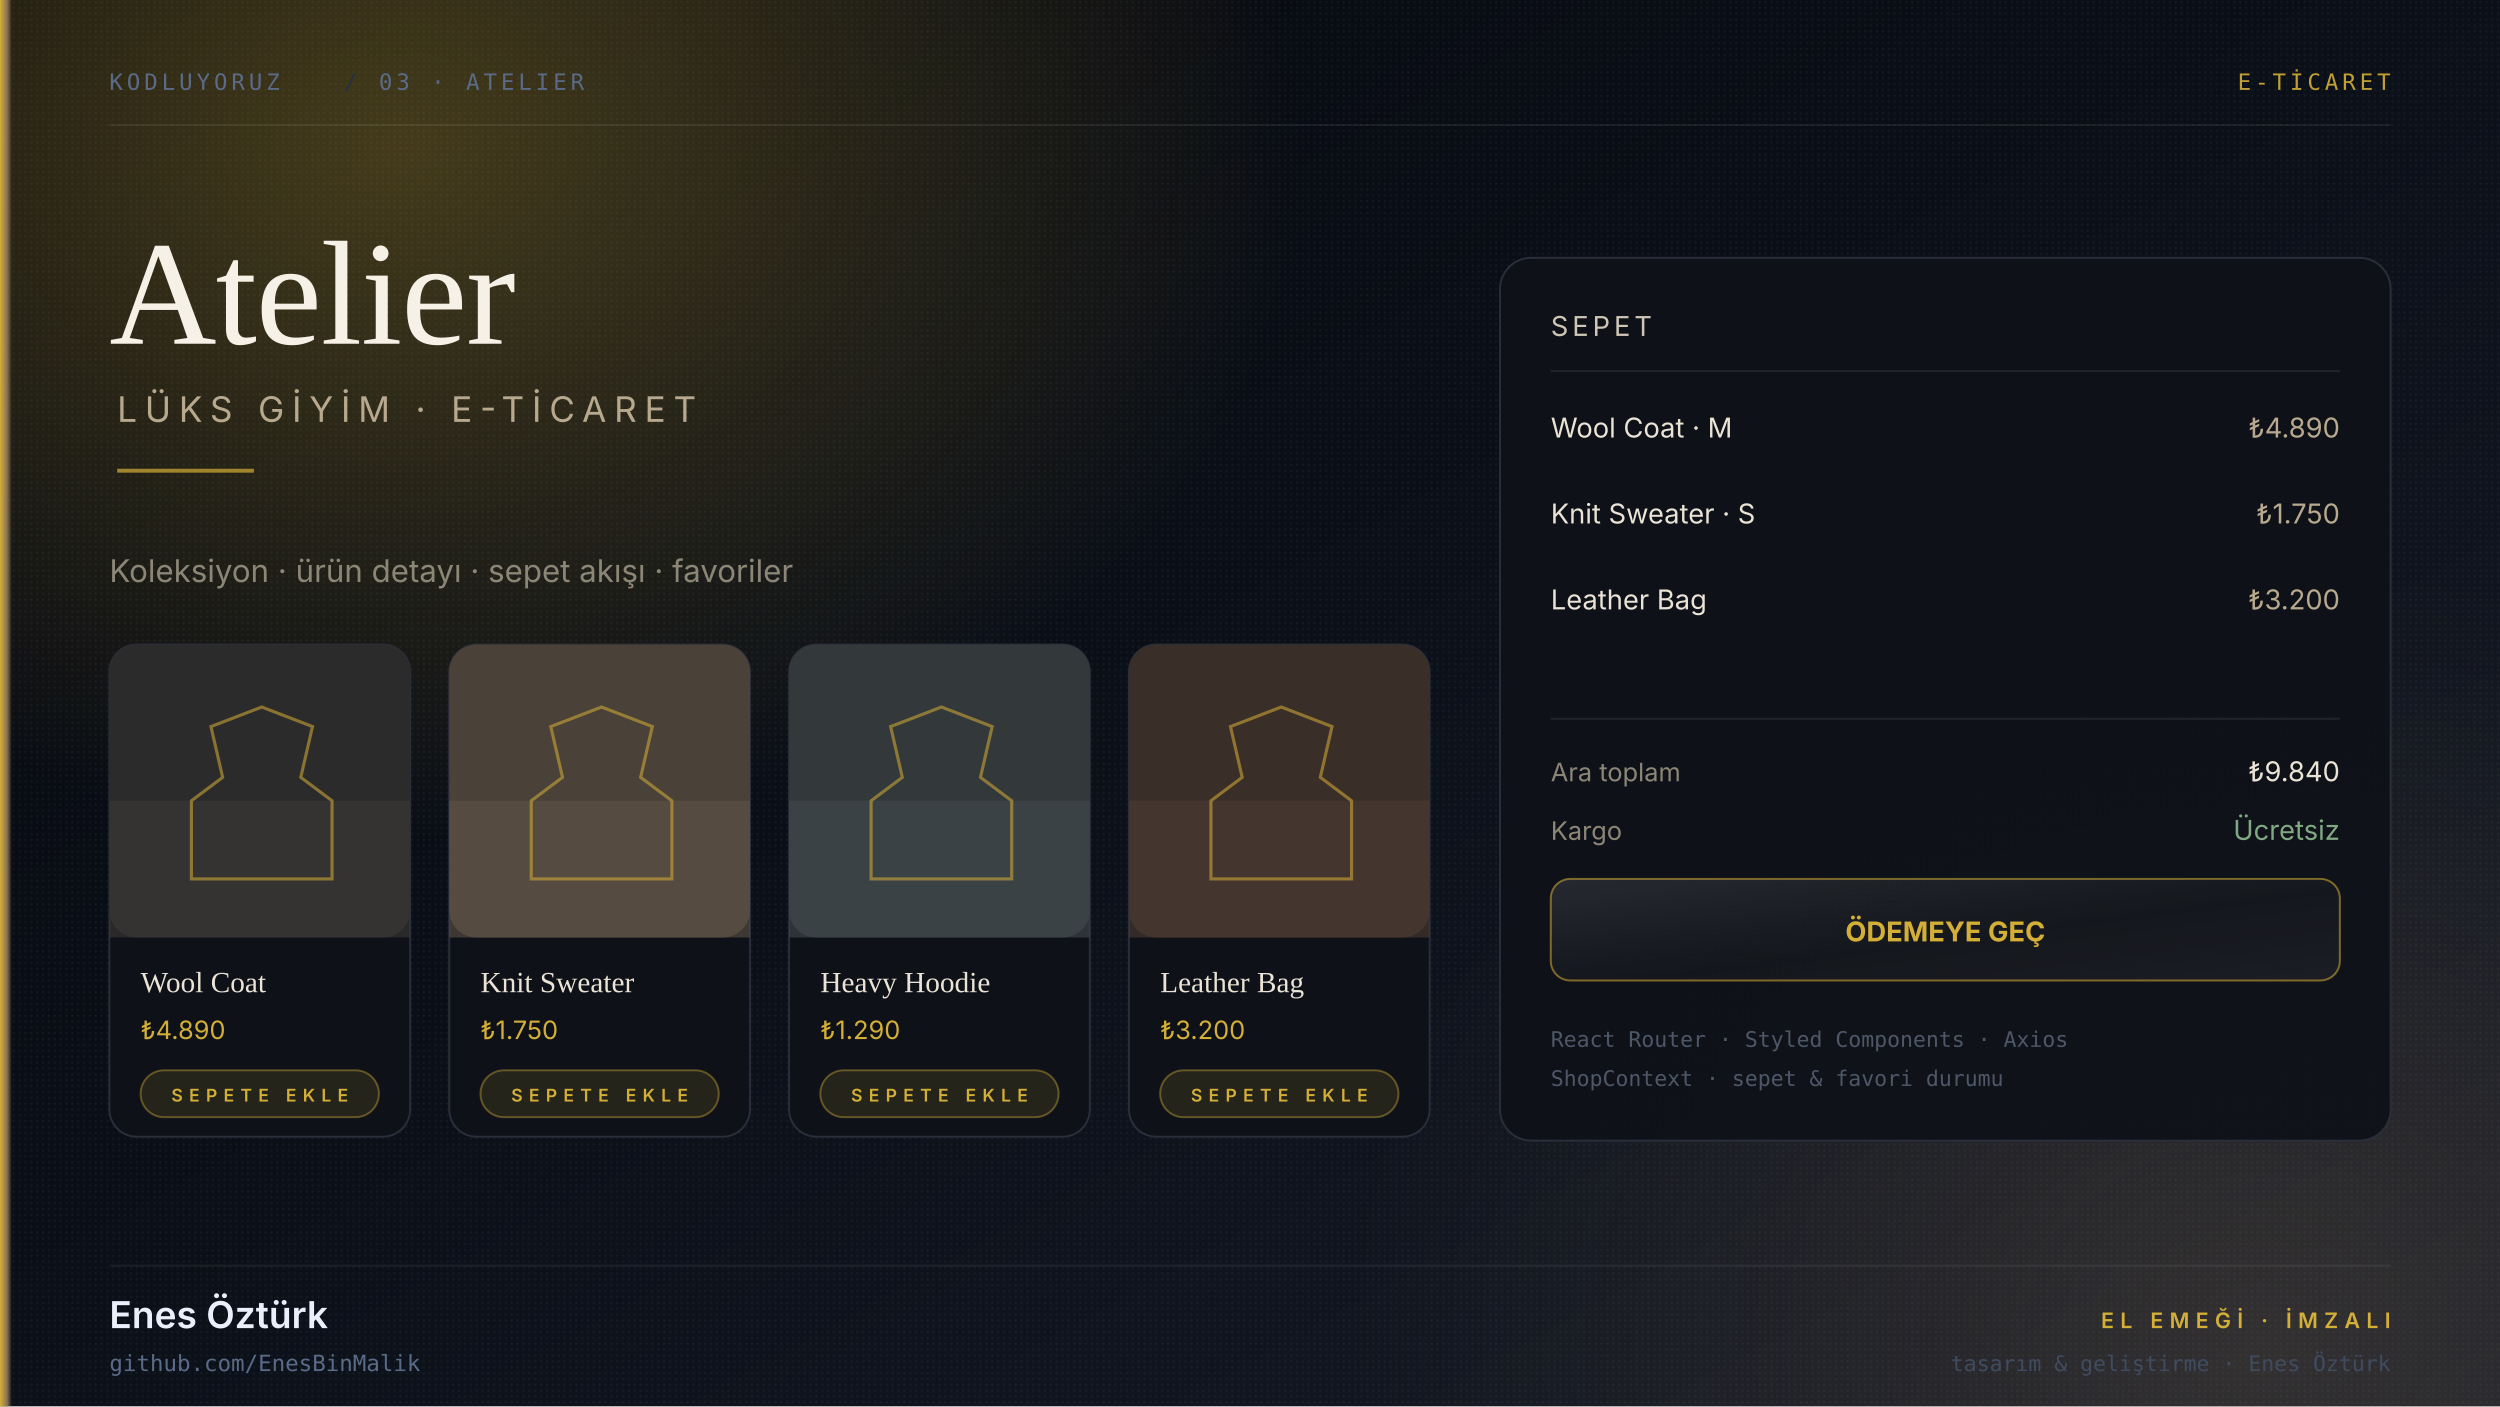
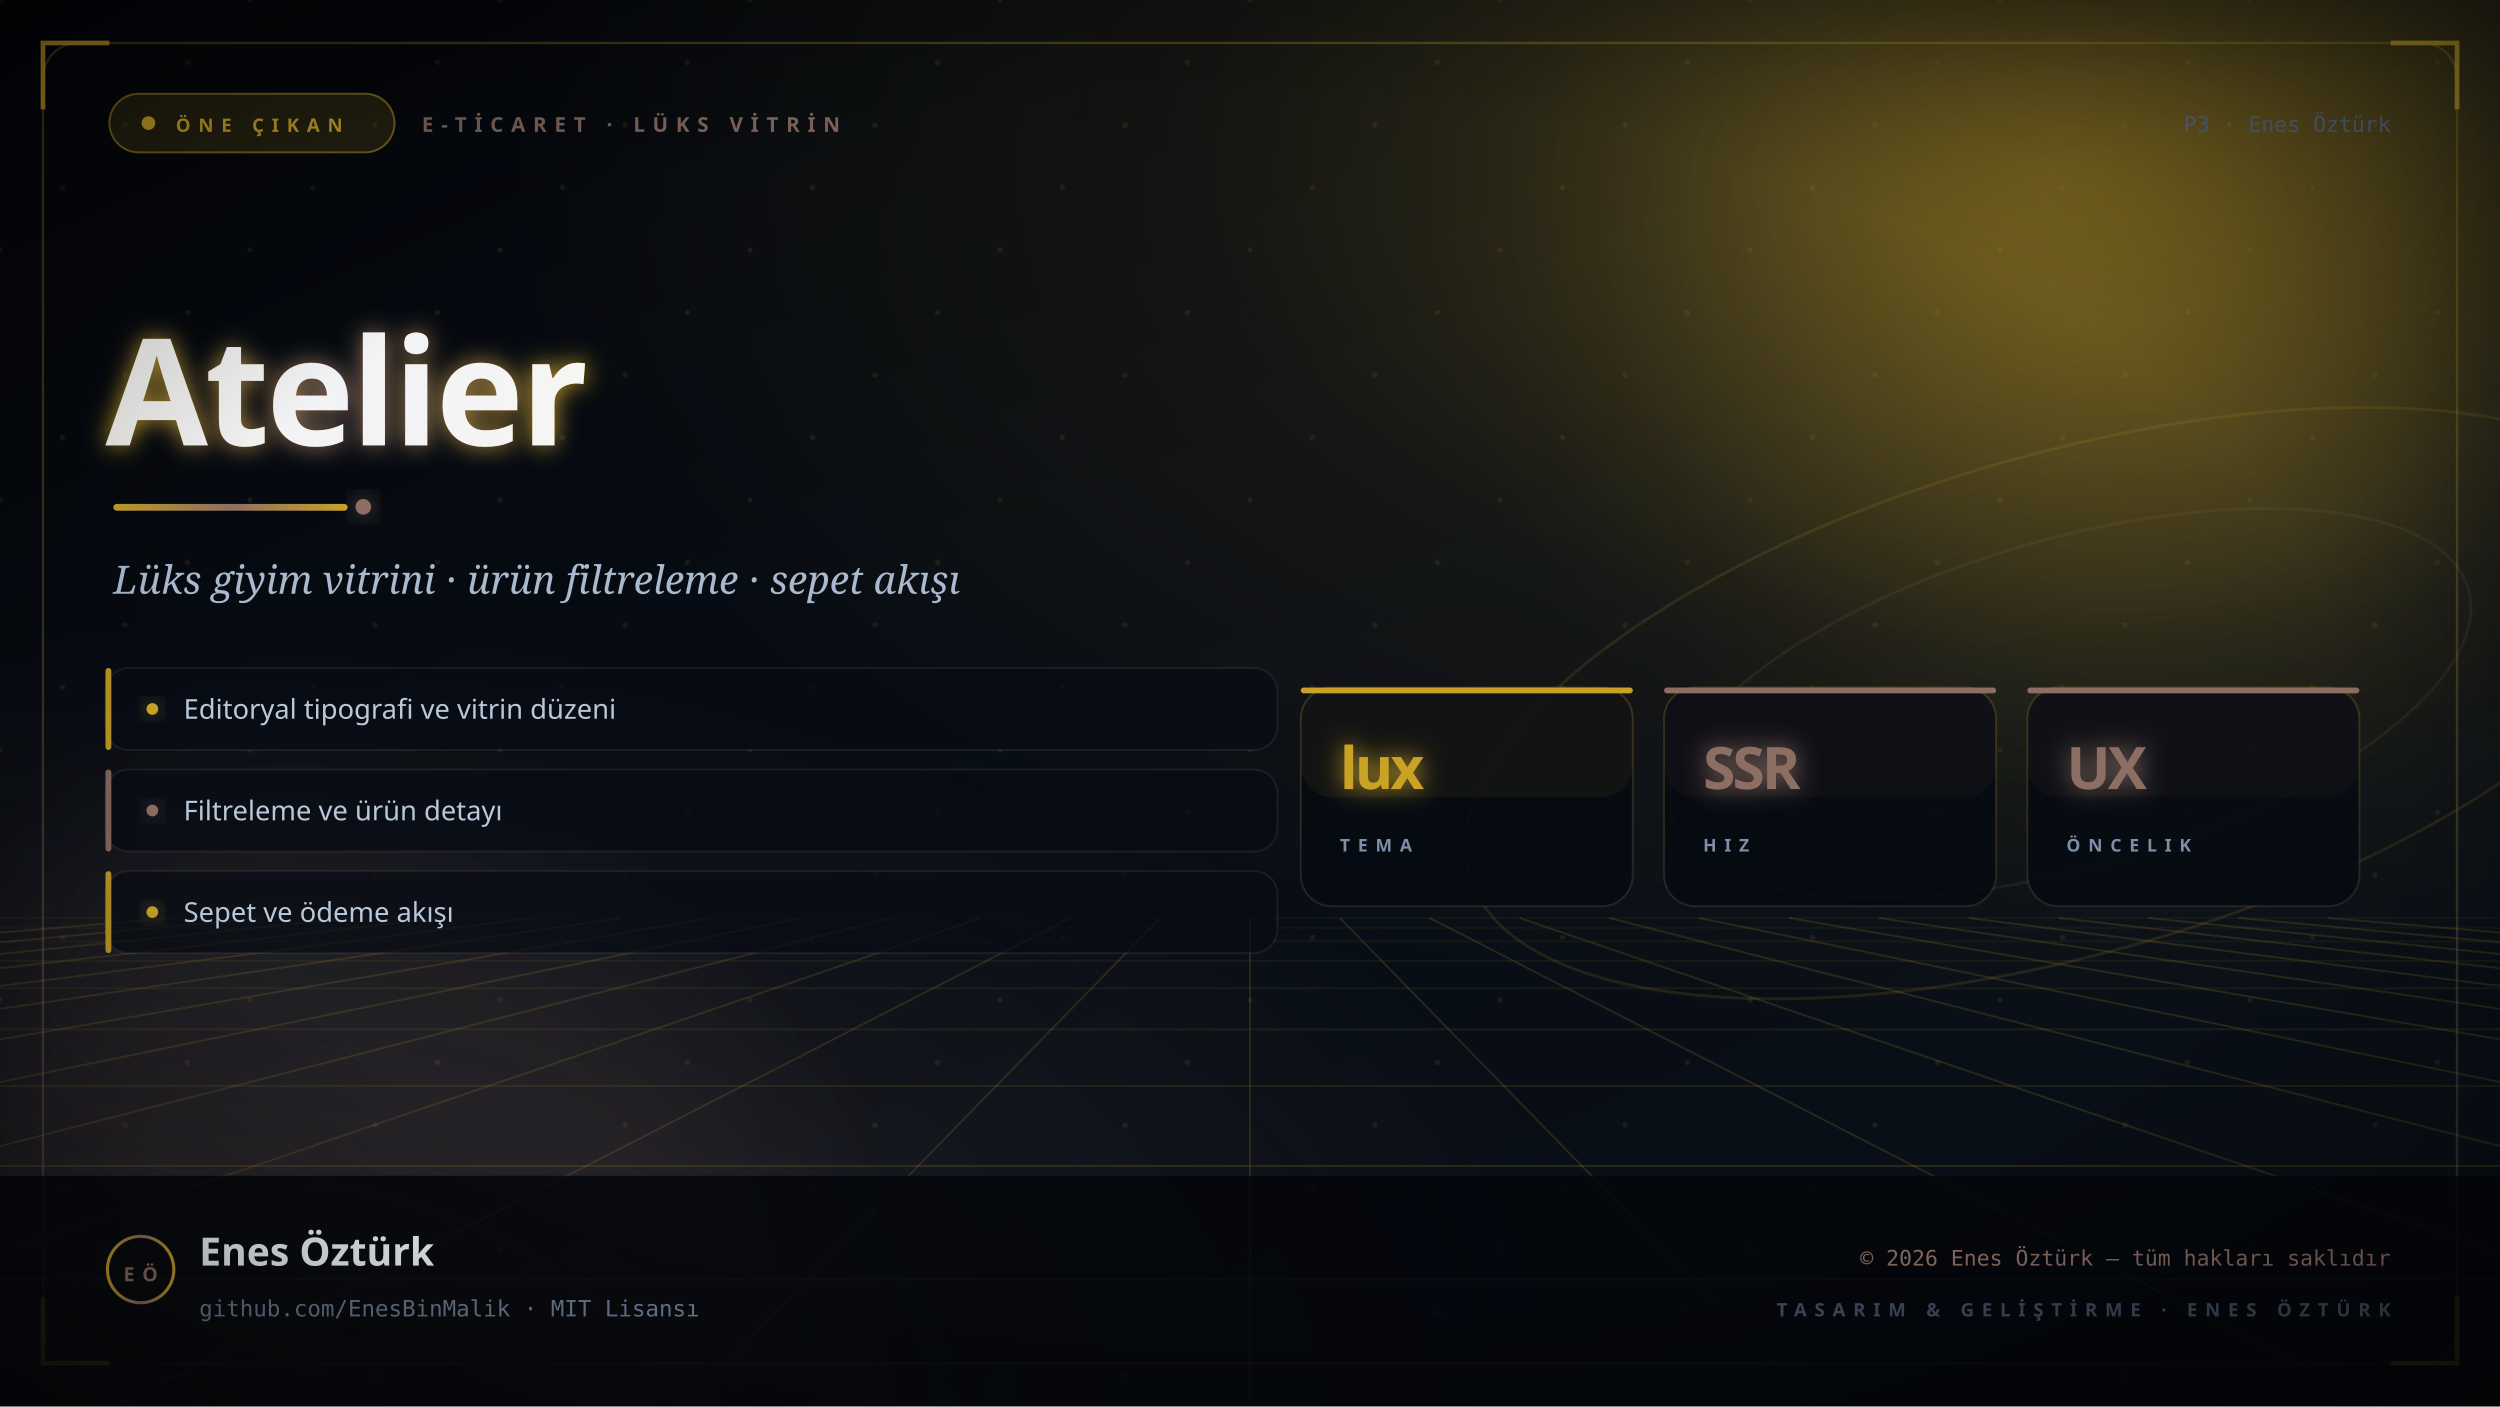
- <svg xmlns="http://www.w3.org/2000/svg" viewBox="0 0 1280 720" width="1280" height="720" role="img" aria-label="Atelier — Lüks Giyim &amp; E-Ticaret — Enes Öztürk">
+ <svg xmlns="http://www.w3.org/2000/svg" width="1280" height="720" viewBox="0 0 1280 720" role="img" aria-label="Atelier">
+   <style>.t{font-family:'Segoe UI',system-ui,sans-serif}.ttl{font-family:'Segoe UI',system-ui,sans-serif;font-weight:700;letter-spacing:-1.5px}.m{font-family:'Consolas',monospace}.cap{font-family:'Segoe UI',sans-serif;font-weight:700;letter-spacing:4px}.ser{font-family:Georgia,serif;font-style:italic}</style>
  <defs>
-     <linearGradient id="bg" x1="0" y1="0" x2="1" y2="1">
-       <stop offset="0" stop-color="#05070C" />
-       <stop offset="52%" stop-color="#0B1019" />
-       <stop offset="100%" stop-color="#151A26" />
+     <linearGradient id="bg" x1="0" y1="0" x2="0.8" y2="1">
+       <stop offset="0" stop-color="#04060A" />
+       <stop offset="0.45" stop-color="#070C14" />
+       <stop offset="1" stop-color="#0A1018" />
    </linearGradient>
-     <linearGradient id="accent" x1="0" y1="0" x2="1" y2="0">
-       <stop offset="0" stop-color="#D4AF37" />
-       <stop offset="60%" stop-color="#8B7355" />
-       <stop offset="100%" stop-color="#8B7355" stop-opacity="0.05" />
+     <linearGradient id="ac" x1="0" y1="0" x2="1" y2="0">
+       <stop offset="0" stop-color="#C9A227" />
+       <stop offset="0.5" stop-color="#8D6E63" />
+       <stop offset="1" stop-color="#C9A227" />
    </linearGradient>
-     <radialGradient id="glow1" cx="50%" cy="50%" r="50%">
-       <stop offset="0" stop-color="#D4AF37" stop-opacity="0.30" />
-       <stop offset="100%" stop-color="#D4AF37" stop-opacity="0" />
+     <linearGradient id="acv" x1="0" y1="0" x2="0" y2="1">
+       <stop offset="0" stop-color="#C9A227" />
+       <stop offset="1" stop-color="#8D6E63" />
+     </linearGradient>
+     <radialGradient id="g1" cx="0.82" cy="0.12" r="0.62">
+       <stop offset="0" stop-color="#C9A227" stop-opacity="0.34" />
+       <stop offset="0.55" stop-color="#C9A227" stop-opacity="0.07" />
+       <stop offset="1" stop-color="#C9A227" stop-opacity="0" />
    </radialGradient>
-     <radialGradient id="glow2" cx="50%" cy="50%" r="50%">
-       <stop offset="0" stop-color="#8B7355" stop-opacity="0.26" />
-       <stop offset="100%" stop-color="#8B7355" stop-opacity="0" />
+     <radialGradient id="g2" cx="0.08" cy="1.02" r="0.58">
+       <stop offset="0" stop-color="#8D6E63" stop-opacity="0.22" />
+       <stop offset="1" stop-color="#8D6E63" stop-opacity="0" />
    </radialGradient>
-     <pattern id="noise" width="3" height="3" patternUnits="userSpaceOnUse">
-       <circle cx="1" cy="1" r="0.6" fill="#FFFFFF" fill-opacity="0.05" />
-     </pattern>
-     <linearGradient id="metal" x1="0" y1="0" x2="1" y2="1">
-       <stop offset="0" stop-color="#FFFFFF" stop-opacity="0.20" />
-       <stop offset="55%" stop-color="#FFFFFF" stop-opacity="0.04" />
-       <stop offset="100%" stop-color="#FFFFFF" stop-opacity="0.10" />
-     </linearGradient>
-     <linearGradient id="sheen" x1="0" y1="0" x2="1" y2="1">
-       <stop offset="0" stop-color="#FFFFFF" stop-opacity="0.14" />
-       <stop offset="55%" stop-color="#FFFFFF" stop-opacity="0" />
-     </linearGradient>
-     <style>.t{font-family:'Segoe UI',Inter,system-ui,-apple-system,Arial,sans-serif}.s{font-family:Georgia,'Times New Roman',serif}.m{font-family:'JetBrains Mono','Cascadia Code',Consolas,monospace}.ttl{font-family:Georgia,'Times New Roman',serif;letter-spacing:-0.5px}.cap{font-family:'Segoe UI',Inter,system-ui,-apple-system,Arial,sans-serif;font-weight:600;letter-spacing:3.2px}</style>
+     <radialGradient id="g3" cx="0.5" cy="0.5" r="0.5">
+       <stop offset="0" stop-color="#C9A227" stop-opacity="0.9" />
+       <stop offset="1" stop-color="#C9A227" stop-opacity="0" />
+     </radialGradient>
+     <radialGradient id="vig" cx="0.5" cy="0.5" r="0.78">
+       <stop offset="0.55" stop-color="#000000" stop-opacity="0" />
+       <stop offset="1" stop-color="#000000" stop-opacity="0.62" />
+     </radialGradient>
+     <filter id="blur40" x="-50%" y="-50%" width="200%" height="200%">
+       <feGaussianBlur stdDeviation="42" />
+     </filter>
+     <filter id="glow" x="-60%" y="-60%" width="220%" height="220%">
+       <feGaussianBlur stdDeviation="6" result="b" />
+       <feMerge>
+         <feMergeNode in="b" />
+         <feMergeNode in="SourceGraphic" />
+       </feMerge>
+     </filter>
+     <filter id="soft" x="-40%" y="-40%" width="180%" height="180%">
+       <feGaussianBlur stdDeviation="1.4" />
+     </filter>
  </defs>
  <rect width="1280" height="720" fill="url(#bg)" />
-   <rect width="1280" height="720" fill="url(#noise)" />
-   <ellipse cx="204" cy="72" rx="460" ry="360" fill="url(#glow1)" />
-   <ellipse cx="1152" cy="684" rx="460" ry="396" fill="url(#glow2)" />
-   <rect x="0" y="0" width="6" height="720" fill="url(#accent)" />
-   <g class="m" font-size="11.5" fill="#5A6B88" letter-spacing="2">
-     <text x="56" y="46">KODLUYORUZ</text>
-     <text x="176" y="46" fill="#243044">/</text>
-     <text x="194" y="46">03 · ATELIER</text>
-     <text x="1224" y="46" text-anchor="end" fill="#D4AF37" fill-opacity="0.9">E-TİCARET</text>
+   <g stroke="#C9A227" stroke-opacity="0.16" stroke-width="1">
+     <line x1="88" y1="470" x2="-2840" y2="720" />
+     <line x1="134" y1="470" x2="-2550" y2="720" />
+     <line x1="180" y1="470" x2="-2260" y2="720" />
+     <line x1="226" y1="470" x2="-1970" y2="720" />
+     <line x1="272" y1="470" x2="-1680" y2="720" />
+     <line x1="318" y1="470" x2="-1390" y2="720" />
+     <line x1="364" y1="470" x2="-1100" y2="720" />
+     <line x1="410" y1="470" x2="-810" y2="720" />
+     <line x1="456" y1="470" x2="-520" y2="720" />
+     <line x1="502" y1="470" x2="-230" y2="720" />
+     <line x1="548" y1="470" x2="60" y2="720" />
+     <line x1="594" y1="470" x2="350" y2="720" />
+     <line x1="640" y1="470" x2="640" y2="720" />
+     <line x1="686" y1="470" x2="930" y2="720" />
+     <line x1="732" y1="470" x2="1220" y2="720" />
+     <line x1="778" y1="470" x2="1510" y2="720" />
+     <line x1="824" y1="470" x2="1800" y2="720" />
+     <line x1="870" y1="470" x2="2090" y2="720" />
+     <line x1="916" y1="470" x2="2380" y2="720" />
+     <line x1="962" y1="470" x2="2670" y2="720" />
+     <line x1="1008" y1="470" x2="2960" y2="720" />
+     <line x1="1054" y1="470" x2="3250" y2="720" />
+     <line x1="1100" y1="470" x2="3540" y2="720" />
+     <line x1="1146" y1="470" x2="3830" y2="720" />
+     <line x1="1192" y1="470" x2="4120" y2="720" />
+     <line x1="0" y1="470" x2="1280" y2="470" stroke-opacity="0.05" />
+     <line x1="0" y1="475" x2="1280" y2="475" stroke-opacity="0.05" />
+     <line x1="0" y1="482" x2="1280" y2="482" stroke-opacity="0.06" />
+     <line x1="0" y1="492" x2="1280" y2="492" stroke-opacity="0.07" />
+     <line x1="0" y1="506" x2="1280" y2="506" stroke-opacity="0.08" />
+     <line x1="0" y1="527" x2="1280" y2="527" stroke-opacity="0.10" />
+     <line x1="0" y1="556" x2="1280" y2="556" stroke-opacity="0.12" />
+     <line x1="0" y1="597" x2="1280" y2="597" stroke-opacity="0.16" />
+     <line x1="0" y1="655" x2="1280" y2="655" stroke-opacity="0.20" />
  </g>
-   <line x1="56" y1="64" x2="1224" y2="64" stroke="#FFFFFF" stroke-opacity="0.07" />
-   <text x="56" y="176" class="ttl" font-size="76" fill="#F6F1E7">Atelier</text>
-   <text x="60" y="216" class="t" font-size="18" fill="#B8A98E" letter-spacing="4">LÜKS GİYİM · E-TİCARET</text>
-   <rect x="60" y="240" width="70" height="2" fill="#D4AF37" fill-opacity="0.7" />
-   <text x="56" y="298" class="t" font-size="16" fill="#8C8677">Koleksiyon · ürün detayı · sepet akışı · favoriler</text>
-   <rect x="56" y="330" width="154" height="252" rx="14" fill="#0E1118" stroke="#2A2E3A" />
-   <rect x="56" y="330" width="154" height="150" rx="14" fill="#2B2B2B" />
-   <rect x="56" y="410" width="154" height="70" fill="#3C3A36" fill-opacity="0.6" />
-   <path d="M108 372 l26 -10 26 10 -6 26 16 12 v40 h-72 v-40 l16 -12 Z" fill="none" stroke="#D4AF37" stroke-opacity="0.55" stroke-width="1.6" />
-   <text x="72" y="508" class="s" font-size="15" fill="#EAE3D6">Wool Coat</text>
-   <text x="72" y="532" class="t" font-size="13" fill="#D4AF37">₺4.890</text>
-   <rect x="72" y="548" width="122" height="24" rx="12" fill="#D4AF37" fill-opacity="0.12" stroke="#D4AF37" stroke-opacity="0.4" />
-   <text x="133" y="564" text-anchor="middle" class="cap" font-size="9" fill="#D4AF37">SEPETE EKLE</text>
-   <rect x="230" y="330" width="154" height="252" rx="14" fill="#0E1118" stroke="#2A2E3A" />
-   <rect x="230" y="330" width="154" height="150" rx="14" fill="#4A4238" />
-   <rect x="230" y="410" width="154" height="70" fill="#5D5346" fill-opacity="0.6" />
-   <path d="M282 372 l26 -10 26 10 -6 26 16 12 v40 h-72 v-40 l16 -12 Z" fill="none" stroke="#D4AF37" stroke-opacity="0.55" stroke-width="1.6" />
-   <text x="246" y="508" class="s" font-size="15" fill="#EAE3D6">Knit Sweater</text>
-   <text x="246" y="532" class="t" font-size="13" fill="#D4AF37">₺1.750</text>
-   <rect x="246" y="548" width="122" height="24" rx="12" fill="#D4AF37" fill-opacity="0.12" stroke="#D4AF37" stroke-opacity="0.4" />
-   <text x="307" y="564" text-anchor="middle" class="cap" font-size="9" fill="#D4AF37">SEPETE EKLE</text>
-   <rect x="404" y="330" width="154" height="252" rx="14" fill="#0E1118" stroke="#2A2E3A" />
-   <rect x="404" y="330" width="154" height="150" rx="14" fill="#33383A" />
-   <rect x="404" y="410" width="154" height="70" fill="#414A4D" fill-opacity="0.6" />
-   <path d="M456 372 l26 -10 26 10 -6 26 16 12 v40 h-72 v-40 l16 -12 Z" fill="none" stroke="#D4AF37" stroke-opacity="0.55" stroke-width="1.6" />
-   <text x="420" y="508" class="s" font-size="15" fill="#EAE3D6">Heavy Hoodie</text>
-   <text x="420" y="532" class="t" font-size="13" fill="#D4AF37">₺1.290</text>
-   <rect x="420" y="548" width="122" height="24" rx="12" fill="#D4AF37" fill-opacity="0.12" stroke="#D4AF37" stroke-opacity="0.4" />
-   <text x="481" y="564" text-anchor="middle" class="cap" font-size="9" fill="#D4AF37">SEPETE EKLE</text>
-   <rect x="578" y="330" width="154" height="252" rx="14" fill="#0E1118" stroke="#2A2E3A" />
-   <rect x="578" y="330" width="154" height="150" rx="14" fill="#3A2E28" />
-   <rect x="578" y="410" width="154" height="70" fill="#4B3C33" fill-opacity="0.6" />
-   <path d="M630 372 l26 -10 26 10 -6 26 16 12 v40 h-72 v-40 l16 -12 Z" fill="none" stroke="#D4AF37" stroke-opacity="0.55" stroke-width="1.6" />
-   <text x="594" y="508" class="s" font-size="15" fill="#EAE3D6">Leather Bag</text>
-   <text x="594" y="532" class="t" font-size="13" fill="#D4AF37">₺3.200</text>
-   <rect x="594" y="548" width="122" height="24" rx="12" fill="#D4AF37" fill-opacity="0.12" stroke="#D4AF37" stroke-opacity="0.4" />
-   <text x="655" y="564" text-anchor="middle" class="cap" font-size="9" fill="#D4AF37">SEPETE EKLE</text>
-   <rect x="768" y="132" width="456" height="452" rx="16" fill="#0E1118" fill-opacity="0.94" stroke="#2A2E3A" />
-   <text x="794" y="172" class="t" font-size="14" fill="#CFC6B6" letter-spacing="2">SEPET</text>
-   <line x1="794" y1="190" x2="1198" y2="190" stroke="#FFFFFF" stroke-opacity="0.08" />
-   <text x="794" y="224" class="t" font-size="14" fill="#EAE3D6">Wool Coat · M</text>
-   <text x="1198" y="224" text-anchor="end" class="t" font-size="14" fill="#B8A98E">₺4.890</text>
-   <text x="794" y="268" class="t" font-size="14" fill="#EAE3D6">Knit Sweater · S</text>
-   <text x="1198" y="268" text-anchor="end" class="t" font-size="14" fill="#B8A98E">₺1.750</text>
-   <text x="794" y="312" class="t" font-size="14" fill="#EAE3D6">Leather Bag</text>
-   <text x="1198" y="312" text-anchor="end" class="t" font-size="14" fill="#B8A98E">₺3.200</text>
-   <line x1="794" y1="368" x2="1198" y2="368" stroke="#FFFFFF" stroke-opacity="0.08" />
-   <text x="794" y="400" class="t" font-size="13" fill="#8C8677">Ara toplam</text>
-   <text x="1198" y="400" text-anchor="end" class="t" font-size="14" fill="#EAE3D6">₺9.840</text>
-   <text x="794" y="430" class="t" font-size="13" fill="#8C8677">Kargo</text>
-   <text x="1198" y="430" text-anchor="end" class="t" font-size="14" fill="#7FA883">Ücretsiz</text>
-   <rect x="794" y="450" width="404" height="52" rx="10" fill="url(#metal)" fill-opacity="0.5" stroke="#D4AF37" stroke-opacity="0.55" />
-   <text x="996.0" y="482" text-anchor="middle" class="t" font-size="14" font-weight="700" fill="#D4AF37">ÖDEMEYE GEÇ</text>
-   <text x="794" y="536" class="m" font-size="11" fill="#4E5768">React Router · Styled Components · Axios</text>
-   <text x="794" y="556" class="m" font-size="11" fill="#4E5768">ShopContext · sepet &amp; favori durumu</text>
-   <line x1="56" y1="648" x2="1224" y2="648" stroke="#FFFFFF" stroke-opacity="0.07" />
-   <text x="56" y="680" class="t" font-size="19" font-weight="600" fill="#E9F0FB">Enes Öztürk</text>
-   <text x="56" y="702" class="m" font-size="11.5" fill="#5A6B88">github.com/EnesBinMalik</text>
-   <text x="1224" y="680" text-anchor="end" class="cap" font-size="11" fill="#D4AF37">EL EMEĞİ · İMZALI</text>
-   <text x="1224" y="702" text-anchor="end" class="m" font-size="11" fill="#3F4C60">tasarım &amp; geliştirme · Enes Öztürk</text>
+   <circle cx="1090" cy="110" r="300" fill="url(#g3)" opacity="0.5" filter="url(#blur40)" />
+   <circle cx="150" cy="680" r="260" fill="#8D6E63" fill-opacity="0.10" filter="url(#blur40)" />
+   <rect width="1280" height="720" fill="url(#g1)" />
+   <rect width="1280" height="720" fill="url(#g2)" />
+   <ellipse cx="1060" cy="360" rx="320" ry="128" fill="none" stroke="#C9A227" stroke-opacity="0.13" stroke-width="1.5" transform="rotate(-16 1060 360)" />
+   <ellipse cx="1060" cy="360" rx="212" ry="84" fill="none" stroke="#8D6E63" stroke-opacity="0.13" stroke-width="1.5" transform="rotate(-16 1060 360)" />
+   <circle cx="0" cy="0" r="1.4" fill="#C9A227" fill-opacity="0.10" />
+   <circle cx="128" cy="0" r="1.4" fill="#C9A227" fill-opacity="0.10" />
+   <circle cx="256" cy="0" r="1.4" fill="#C9A227" fill-opacity="0.10" />
+   <circle cx="384" cy="0" r="1.4" fill="#C9A227" fill-opacity="0.10" />
+   <circle cx="512" cy="0" r="1.4" fill="#C9A227" fill-opacity="0.10" />
+   <circle cx="640" cy="0" r="1.4" fill="#C9A227" fill-opacity="0.10" />
+   <circle cx="768" cy="0" r="1.4" fill="#C9A227" fill-opacity="0.10" />
+   <circle cx="896" cy="0" r="1.4" fill="#C9A227" fill-opacity="0.10" />
+   <circle cx="1024" cy="0" r="1.4" fill="#C9A227" fill-opacity="0.10" />
+   <circle cx="1152" cy="0" r="1.4" fill="#C9A227" fill-opacity="0.10" />
+   <circle cx="96" cy="32" r="1.4" fill="#C9A227" fill-opacity="0.10" />
+   <circle cx="224" cy="32" r="1.4" fill="#C9A227" fill-opacity="0.10" />
+   <circle cx="352" cy="32" r="1.4" fill="#C9A227" fill-opacity="0.10" />
+   <circle cx="480" cy="32" r="1.4" fill="#C9A227" fill-opacity="0.10" />
+   <circle cx="608" cy="32" r="1.4" fill="#C9A227" fill-opacity="0.10" />
+   <circle cx="736" cy="32" r="1.4" fill="#C9A227" fill-opacity="0.10" />
+   <circle cx="864" cy="32" r="1.4" fill="#C9A227" fill-opacity="0.10" />
+   <circle cx="992" cy="32" r="1.4" fill="#C9A227" fill-opacity="0.10" />
+   <circle cx="1120" cy="32" r="1.4" fill="#C9A227" fill-opacity="0.10" />
+   <circle cx="1248" cy="32" r="1.4" fill="#C9A227" fill-opacity="0.10" />
+   <circle cx="64" cy="64" r="1.4" fill="#C9A227" fill-opacity="0.10" />
+   <circle cx="192" cy="64" r="1.4" fill="#C9A227" fill-opacity="0.10" />
+   <circle cx="320" cy="64" r="1.4" fill="#C9A227" fill-opacity="0.10" />
+   <circle cx="448" cy="64" r="1.4" fill="#C9A227" fill-opacity="0.10" />
+   <circle cx="576" cy="64" r="1.4" fill="#C9A227" fill-opacity="0.10" />
+   <circle cx="704" cy="64" r="1.4" fill="#C9A227" fill-opacity="0.10" />
+   <circle cx="832" cy="64" r="1.4" fill="#C9A227" fill-opacity="0.10" />
+   <circle cx="960" cy="64" r="1.4" fill="#C9A227" fill-opacity="0.10" />
+   <circle cx="1088" cy="64" r="1.4" fill="#C9A227" fill-opacity="0.10" />
+   <circle cx="1216" cy="64" r="1.4" fill="#C9A227" fill-opacity="0.10" />
+   <circle cx="32" cy="96" r="1.4" fill="#C9A227" fill-opacity="0.10" />
+   <circle cx="160" cy="96" r="1.4" fill="#C9A227" fill-opacity="0.10" />
+   <circle cx="288" cy="96" r="1.4" fill="#C9A227" fill-opacity="0.10" />
+   <circle cx="416" cy="96" r="1.4" fill="#C9A227" fill-opacity="0.10" />
+   <circle cx="544" cy="96" r="1.4" fill="#C9A227" fill-opacity="0.10" />
+   <circle cx="672" cy="96" r="1.4" fill="#C9A227" fill-opacity="0.10" />
+   <circle cx="800" cy="96" r="1.4" fill="#C9A227" fill-opacity="0.10" />
+   <circle cx="928" cy="96" r="1.4" fill="#C9A227" fill-opacity="0.10" />
+   <circle cx="1056" cy="96" r="1.4" fill="#C9A227" fill-opacity="0.10" />
+   <circle cx="1184" cy="96" r="1.4" fill="#C9A227" fill-opacity="0.10" />
+   <circle cx="0" cy="128" r="1.4" fill="#C9A227" fill-opacity="0.10" />
+   <circle cx="128" cy="128" r="1.4" fill="#C9A227" fill-opacity="0.10" />
+   <circle cx="256" cy="128" r="1.4" fill="#C9A227" fill-opacity="0.10" />
+   <circle cx="384" cy="128" r="1.4" fill="#C9A227" fill-opacity="0.10" />
+   <circle cx="512" cy="128" r="1.4" fill="#C9A227" fill-opacity="0.10" />
+   <circle cx="640" cy="128" r="1.4" fill="#C9A227" fill-opacity="0.10" />
+   <circle cx="768" cy="128" r="1.4" fill="#C9A227" fill-opacity="0.10" />
+   <circle cx="896" cy="128" r="1.4" fill="#C9A227" fill-opacity="0.10" />
+   <circle cx="1024" cy="128" r="1.4" fill="#C9A227" fill-opacity="0.10" />
+   <circle cx="1152" cy="128" r="1.4" fill="#C9A227" fill-opacity="0.10" />
+   <circle cx="96" cy="160" r="1.4" fill="#C9A227" fill-opacity="0.10" />
+   <circle cx="224" cy="160" r="1.4" fill="#C9A227" fill-opacity="0.10" />
+   <circle cx="352" cy="160" r="1.4" fill="#C9A227" fill-opacity="0.10" />
+   <circle cx="480" cy="160" r="1.4" fill="#C9A227" fill-opacity="0.10" />
+   <circle cx="608" cy="160" r="1.4" fill="#C9A227" fill-opacity="0.10" />
+   <circle cx="736" cy="160" r="1.4" fill="#C9A227" fill-opacity="0.10" />
+   <circle cx="864" cy="160" r="1.4" fill="#C9A227" fill-opacity="0.10" />
+   <circle cx="992" cy="160" r="1.4" fill="#C9A227" fill-opacity="0.10" />
+   <circle cx="1120" cy="160" r="1.4" fill="#C9A227" fill-opacity="0.10" />
+   <circle cx="1248" cy="160" r="1.4" fill="#C9A227" fill-opacity="0.10" />
+   <circle cx="64" cy="192" r="1.4" fill="#C9A227" fill-opacity="0.10" />
+   <circle cx="192" cy="192" r="1.4" fill="#C9A227" fill-opacity="0.10" />
+   <circle cx="320" cy="192" r="1.4" fill="#C9A227" fill-opacity="0.10" />
+   <circle cx="448" cy="192" r="1.4" fill="#C9A227" fill-opacity="0.10" />
+   <circle cx="576" cy="192" r="1.4" fill="#C9A227" fill-opacity="0.10" />
+   <circle cx="704" cy="192" r="1.4" fill="#C9A227" fill-opacity="0.10" />
+   <circle cx="832" cy="192" r="1.4" fill="#C9A227" fill-opacity="0.10" />
+   <circle cx="960" cy="192" r="1.4" fill="#C9A227" fill-opacity="0.10" />
+   <circle cx="1088" cy="192" r="1.4" fill="#C9A227" fill-opacity="0.10" />
+   <circle cx="1216" cy="192" r="1.4" fill="#C9A227" fill-opacity="0.10" />
+   <circle cx="32" cy="224" r="1.4" fill="#C9A227" fill-opacity="0.10" />
+   <circle cx="160" cy="224" r="1.4" fill="#C9A227" fill-opacity="0.10" />
+   <circle cx="288" cy="224" r="1.4" fill="#C9A227" fill-opacity="0.10" />
+   <circle cx="416" cy="224" r="1.4" fill="#C9A227" fill-opacity="0.10" />
+   <circle cx="544" cy="224" r="1.4" fill="#C9A227" fill-opacity="0.10" />
+   <circle cx="672" cy="224" r="1.4" fill="#C9A227" fill-opacity="0.10" />
+   <circle cx="800" cy="224" r="1.4" fill="#C9A227" fill-opacity="0.10" />
+   <circle cx="928" cy="224" r="1.4" fill="#C9A227" fill-opacity="0.10" />
+   <circle cx="1056" cy="224" r="1.4" fill="#C9A227" fill-opacity="0.10" />
+   <circle cx="1184" cy="224" r="1.4" fill="#C9A227" fill-opacity="0.10" />
+   <circle cx="0" cy="256" r="1.4" fill="#C9A227" fill-opacity="0.10" />
+   <circle cx="128" cy="256" r="1.4" fill="#C9A227" fill-opacity="0.10" />
+   <circle cx="256" cy="256" r="1.4" fill="#C9A227" fill-opacity="0.10" />
+   <circle cx="384" cy="256" r="1.4" fill="#C9A227" fill-opacity="0.10" />
+   <circle cx="512" cy="256" r="1.4" fill="#C9A227" fill-opacity="0.10" />
+   <circle cx="640" cy="256" r="1.4" fill="#C9A227" fill-opacity="0.10" />
+   <circle cx="768" cy="256" r="1.4" fill="#C9A227" fill-opacity="0.10" />
+   <circle cx="896" cy="256" r="1.4" fill="#C9A227" fill-opacity="0.10" />
+   <circle cx="1024" cy="256" r="1.4" fill="#C9A227" fill-opacity="0.10" />
+   <circle cx="1152" cy="256" r="1.4" fill="#C9A227" fill-opacity="0.10" />
+   <circle cx="96" cy="288" r="1.4" fill="#C9A227" fill-opacity="0.10" />
+   <circle cx="224" cy="288" r="1.4" fill="#C9A227" fill-opacity="0.10" />
+   <circle cx="352" cy="288" r="1.4" fill="#C9A227" fill-opacity="0.10" />
+   <circle cx="480" cy="288" r="1.4" fill="#C9A227" fill-opacity="0.10" />
+   <circle cx="608" cy="288" r="1.4" fill="#C9A227" fill-opacity="0.10" />
+   <circle cx="736" cy="288" r="1.4" fill="#C9A227" fill-opacity="0.10" />
+   <circle cx="864" cy="288" r="1.4" fill="#C9A227" fill-opacity="0.10" />
+   <circle cx="992" cy="288" r="1.4" fill="#C9A227" fill-opacity="0.10" />
+   <circle cx="1120" cy="288" r="1.4" fill="#C9A227" fill-opacity="0.10" />
+   <circle cx="1248" cy="288" r="1.4" fill="#C9A227" fill-opacity="0.10" />
+   <circle cx="64" cy="320" r="1.4" fill="#C9A227" fill-opacity="0.10" />
+   <circle cx="192" cy="320" r="1.4" fill="#C9A227" fill-opacity="0.10" />
+   <circle cx="320" cy="320" r="1.4" fill="#C9A227" fill-opacity="0.10" />
+   <circle cx="448" cy="320" r="1.4" fill="#C9A227" fill-opacity="0.10" />
+   <circle cx="576" cy="320" r="1.4" fill="#C9A227" fill-opacity="0.10" />
+   <circle cx="704" cy="320" r="1.4" fill="#C9A227" fill-opacity="0.10" />
+   <circle cx="832" cy="320" r="1.4" fill="#C9A227" fill-opacity="0.10" />
+   <circle cx="960" cy="320" r="1.4" fill="#C9A227" fill-opacity="0.10" />
+   <circle cx="1088" cy="320" r="1.4" fill="#C9A227" fill-opacity="0.10" />
+   <circle cx="1216" cy="320" r="1.4" fill="#C9A227" fill-opacity="0.10" />
+   <circle cx="32" cy="352" r="1.4" fill="#C9A227" fill-opacity="0.10" />
+   <circle cx="160" cy="352" r="1.4" fill="#C9A227" fill-opacity="0.10" />
+   <circle cx="288" cy="352" r="1.4" fill="#C9A227" fill-opacity="0.10" />
+   <circle cx="416" cy="352" r="1.4" fill="#C9A227" fill-opacity="0.10" />
+   <circle cx="544" cy="352" r="1.4" fill="#C9A227" fill-opacity="0.10" />
+   <circle cx="672" cy="352" r="1.4" fill="#C9A227" fill-opacity="0.10" />
+   <circle cx="800" cy="352" r="1.4" fill="#C9A227" fill-opacity="0.10" />
+   <circle cx="928" cy="352" r="1.4" fill="#C9A227" fill-opacity="0.10" />
+   <circle cx="1056" cy="352" r="1.4" fill="#C9A227" fill-opacity="0.10" />
+   <circle cx="1184" cy="352" r="1.4" fill="#C9A227" fill-opacity="0.10" />
+   <circle cx="0" cy="384" r="1.4" fill="#C9A227" fill-opacity="0.10" />
+   <circle cx="128" cy="384" r="1.4" fill="#C9A227" fill-opacity="0.10" />
+   <circle cx="256" cy="384" r="1.4" fill="#C9A227" fill-opacity="0.10" />
+   <circle cx="384" cy="384" r="1.4" fill="#C9A227" fill-opacity="0.10" />
+   <circle cx="512" cy="384" r="1.4" fill="#C9A227" fill-opacity="0.10" />
+   <circle cx="640" cy="384" r="1.4" fill="#C9A227" fill-opacity="0.10" />
+   <circle cx="768" cy="384" r="1.4" fill="#C9A227" fill-opacity="0.10" />
+   <circle cx="896" cy="384" r="1.4" fill="#C9A227" fill-opacity="0.10" />
+   <circle cx="1024" cy="384" r="1.4" fill="#C9A227" fill-opacity="0.10" />
+   <circle cx="1152" cy="384" r="1.4" fill="#C9A227" fill-opacity="0.10" />
+   <circle cx="96" cy="416" r="1.4" fill="#C9A227" fill-opacity="0.10" />
+   <circle cx="224" cy="416" r="1.4" fill="#C9A227" fill-opacity="0.10" />
+   <circle cx="352" cy="416" r="1.4" fill="#C9A227" fill-opacity="0.10" />
+   <circle cx="480" cy="416" r="1.4" fill="#C9A227" fill-opacity="0.10" />
+   <circle cx="608" cy="416" r="1.4" fill="#C9A227" fill-opacity="0.10" />
+   <circle cx="736" cy="416" r="1.4" fill="#C9A227" fill-opacity="0.10" />
+   <circle cx="864" cy="416" r="1.4" fill="#C9A227" fill-opacity="0.10" />
+   <circle cx="992" cy="416" r="1.4" fill="#C9A227" fill-opacity="0.10" />
+   <circle cx="1120" cy="416" r="1.4" fill="#C9A227" fill-opacity="0.10" />
+   <circle cx="1248" cy="416" r="1.4" fill="#C9A227" fill-opacity="0.10" />
+   <circle cx="64" cy="448" r="1.4" fill="#C9A227" fill-opacity="0.10" />
+   <circle cx="192" cy="448" r="1.4" fill="#C9A227" fill-opacity="0.10" />
+   <circle cx="320" cy="448" r="1.4" fill="#C9A227" fill-opacity="0.10" />
+   <circle cx="448" cy="448" r="1.4" fill="#C9A227" fill-opacity="0.10" />
+   <circle cx="576" cy="448" r="1.4" fill="#C9A227" fill-opacity="0.10" />
+   <circle cx="704" cy="448" r="1.4" fill="#C9A227" fill-opacity="0.10" />
+   <circle cx="832" cy="448" r="1.4" fill="#C9A227" fill-opacity="0.10" />
+   <circle cx="960" cy="448" r="1.4" fill="#C9A227" fill-opacity="0.10" />
+   <circle cx="1088" cy="448" r="1.4" fill="#C9A227" fill-opacity="0.10" />
+   <circle cx="1216" cy="448" r="1.4" fill="#C9A227" fill-opacity="0.10" />
+   <circle cx="32" cy="480" r="1.4" fill="#C9A227" fill-opacity="0.10" />
+   <circle cx="160" cy="480" r="1.4" fill="#C9A227" fill-opacity="0.10" />
+   <circle cx="288" cy="480" r="1.4" fill="#C9A227" fill-opacity="0.10" />
+   <circle cx="416" cy="480" r="1.4" fill="#C9A227" fill-opacity="0.10" />
+   <circle cx="544" cy="480" r="1.4" fill="#C9A227" fill-opacity="0.10" />
+   <circle cx="672" cy="480" r="1.4" fill="#C9A227" fill-opacity="0.10" />
+   <circle cx="800" cy="480" r="1.4" fill="#C9A227" fill-opacity="0.10" />
+   <circle cx="928" cy="480" r="1.4" fill="#C9A227" fill-opacity="0.10" />
+   <circle cx="1056" cy="480" r="1.4" fill="#C9A227" fill-opacity="0.10" />
+   <circle cx="1184" cy="480" r="1.4" fill="#C9A227" fill-opacity="0.10" />
+   <circle cx="0" cy="512" r="1.4" fill="#C9A227" fill-opacity="0.10" />
+   <circle cx="128" cy="512" r="1.4" fill="#C9A227" fill-opacity="0.10" />
+   <circle cx="256" cy="512" r="1.4" fill="#C9A227" fill-opacity="0.10" />
+   <circle cx="384" cy="512" r="1.4" fill="#C9A227" fill-opacity="0.10" />
+   <circle cx="512" cy="512" r="1.4" fill="#C9A227" fill-opacity="0.10" />
+   <circle cx="640" cy="512" r="1.4" fill="#C9A227" fill-opacity="0.10" />
+   <circle cx="768" cy="512" r="1.4" fill="#C9A227" fill-opacity="0.10" />
+   <circle cx="896" cy="512" r="1.4" fill="#C9A227" fill-opacity="0.10" />
+   <circle cx="1024" cy="512" r="1.4" fill="#C9A227" fill-opacity="0.10" />
+   <circle cx="1152" cy="512" r="1.4" fill="#C9A227" fill-opacity="0.10" />
+   <circle cx="96" cy="544" r="1.4" fill="#C9A227" fill-opacity="0.10" />
+   <circle cx="224" cy="544" r="1.4" fill="#C9A227" fill-opacity="0.10" />
+   <circle cx="352" cy="544" r="1.4" fill="#C9A227" fill-opacity="0.10" />
+   <circle cx="480" cy="544" r="1.4" fill="#C9A227" fill-opacity="0.10" />
+   <circle cx="608" cy="544" r="1.4" fill="#C9A227" fill-opacity="0.10" />
+   <circle cx="736" cy="544" r="1.4" fill="#C9A227" fill-opacity="0.10" />
+   <circle cx="864" cy="544" r="1.4" fill="#C9A227" fill-opacity="0.10" />
+   <circle cx="992" cy="544" r="1.4" fill="#C9A227" fill-opacity="0.10" />
+   <circle cx="1120" cy="544" r="1.4" fill="#C9A227" fill-opacity="0.10" />
+   <circle cx="1248" cy="544" r="1.4" fill="#C9A227" fill-opacity="0.10" />
+   <circle cx="64" cy="576" r="1.4" fill="#C9A227" fill-opacity="0.10" />
+   <circle cx="192" cy="576" r="1.4" fill="#C9A227" fill-opacity="0.10" />
+   <circle cx="320" cy="576" r="1.4" fill="#C9A227" fill-opacity="0.10" />
+   <circle cx="448" cy="576" r="1.4" fill="#C9A227" fill-opacity="0.10" />
+   <circle cx="576" cy="576" r="1.4" fill="#C9A227" fill-opacity="0.10" />
+   <circle cx="704" cy="576" r="1.4" fill="#C9A227" fill-opacity="0.10" />
+   <circle cx="832" cy="576" r="1.4" fill="#C9A227" fill-opacity="0.10" />
+   <circle cx="960" cy="576" r="1.4" fill="#C9A227" fill-opacity="0.10" />
+   <circle cx="1088" cy="576" r="1.4" fill="#C9A227" fill-opacity="0.10" />
+   <circle cx="1216" cy="576" r="1.4" fill="#C9A227" fill-opacity="0.10" />
+   <circle cx="32" cy="608" r="1.4" fill="#C9A227" fill-opacity="0.10" />
+   <circle cx="160" cy="608" r="1.4" fill="#C9A227" fill-opacity="0.10" />
+   <circle cx="288" cy="608" r="1.4" fill="#C9A227" fill-opacity="0.10" />
+   <circle cx="416" cy="608" r="1.4" fill="#C9A227" fill-opacity="0.10" />
+   <circle cx="544" cy="608" r="1.4" fill="#C9A227" fill-opacity="0.10" />
+   <circle cx="672" cy="608" r="1.4" fill="#C9A227" fill-opacity="0.10" />
+   <circle cx="800" cy="608" r="1.4" fill="#C9A227" fill-opacity="0.10" />
+   <circle cx="928" cy="608" r="1.4" fill="#C9A227" fill-opacity="0.10" />
+   <circle cx="1056" cy="608" r="1.4" fill="#C9A227" fill-opacity="0.10" />
+   <circle cx="1184" cy="608" r="1.4" fill="#C9A227" fill-opacity="0.10" />
+   <circle cx="0" cy="640" r="1.4" fill="#C9A227" fill-opacity="0.10" />
+   <circle cx="128" cy="640" r="1.4" fill="#C9A227" fill-opacity="0.10" />
+   <circle cx="256" cy="640" r="1.4" fill="#C9A227" fill-opacity="0.10" />
+   <circle cx="384" cy="640" r="1.4" fill="#C9A227" fill-opacity="0.10" />
+   <circle cx="512" cy="640" r="1.4" fill="#C9A227" fill-opacity="0.10" />
+   <circle cx="640" cy="640" r="1.4" fill="#C9A227" fill-opacity="0.10" />
+   <circle cx="768" cy="640" r="1.4" fill="#C9A227" fill-opacity="0.10" />
+   <circle cx="896" cy="640" r="1.4" fill="#C9A227" fill-opacity="0.10" />
+   <circle cx="1024" cy="640" r="1.4" fill="#C9A227" fill-opacity="0.10" />
+   <circle cx="1152" cy="640" r="1.4" fill="#C9A227" fill-opacity="0.10" />
+   <circle cx="96" cy="672" r="1.4" fill="#C9A227" fill-opacity="0.10" />
+   <circle cx="224" cy="672" r="1.4" fill="#C9A227" fill-opacity="0.10" />
+   <circle cx="352" cy="672" r="1.4" fill="#C9A227" fill-opacity="0.10" />
+   <circle cx="480" cy="672" r="1.4" fill="#C9A227" fill-opacity="0.10" />
+   <circle cx="608" cy="672" r="1.4" fill="#C9A227" fill-opacity="0.10" />
+   <circle cx="736" cy="672" r="1.4" fill="#C9A227" fill-opacity="0.10" />
+   <circle cx="864" cy="672" r="1.4" fill="#C9A227" fill-opacity="0.10" />
+   <circle cx="992" cy="672" r="1.4" fill="#C9A227" fill-opacity="0.10" />
+   <circle cx="1120" cy="672" r="1.4" fill="#C9A227" fill-opacity="0.10" />
+   <circle cx="1248" cy="672" r="1.4" fill="#C9A227" fill-opacity="0.10" />
+   <circle cx="64" cy="704" r="1.4" fill="#C9A227" fill-opacity="0.10" />
+   <circle cx="192" cy="704" r="1.4" fill="#C9A227" fill-opacity="0.10" />
+   <circle cx="320" cy="704" r="1.4" fill="#C9A227" fill-opacity="0.10" />
+   <circle cx="448" cy="704" r="1.4" fill="#C9A227" fill-opacity="0.10" />
+   <circle cx="576" cy="704" r="1.4" fill="#C9A227" fill-opacity="0.10" />
+   <circle cx="704" cy="704" r="1.4" fill="#C9A227" fill-opacity="0.10" />
+   <circle cx="832" cy="704" r="1.4" fill="#C9A227" fill-opacity="0.10" />
+   <circle cx="960" cy="704" r="1.4" fill="#C9A227" fill-opacity="0.10" />
+   <circle cx="1088" cy="704" r="1.4" fill="#C9A227" fill-opacity="0.10" />
+   <circle cx="1216" cy="704" r="1.4" fill="#C9A227" fill-opacity="0.10" />
+   <rect x="22" y="22" width="1236" height="676" rx="18" fill="none" stroke="url(#acv)" stroke-opacity="0.30" stroke-width="1.2" />
+   <path d="M22 56 L22 22 L56 22" fill="none" stroke="#C9A227" stroke-width="2.4" stroke-opacity="0.85" />
+   <path d="M1258 56 L1258 22 L1224 22" fill="none" stroke="#C9A227" stroke-width="2.4" stroke-opacity="0.85" />
+   <path d="M22 664 L22 698 L56 698" fill="none" stroke="#C9A227" stroke-width="2.4" stroke-opacity="0.85" />
+   <path d="M1258 664 L1258 698 L1224 698" fill="none" stroke="#C9A227" stroke-width="2.4" stroke-opacity="0.85" />
+   <rect x="56" y="48" width="146" height="30" rx="15" fill="#C9A227" fill-opacity="0.16" stroke="#C9A227" stroke-opacity="0.55" />
+   <circle cx="76" cy="63" r="3.5" fill="#C9A227" />
+   <text x="90" y="67.5" class="cap" font-size="9.5" fill="#C9A227">ÖNE ÇIKAN</text>
+   <text x="216" y="67.5" class="cap" font-size="10.5" fill="#8D6E63" fill-opacity="0.9">E-TİCARET · LÜKS VİTRİN</text>
+   <text x="1224" y="67.5" text-anchor="end" class="m" font-size="11" fill="#5A6B88">P3 · Enes Öztürk</text>
+   <line x1="56" y1="98" x2="1224" y2="98" stroke="url(#ac)" stroke-opacity="0.35" />
+   <text x="54" y="228" class="ttl" font-size="76" fill="url(#ac)" filter="url(#glow)">Atelier</text>
+   <text x="54" y="228" class="ttl" font-size="76" fill="#F8FBFF" fill-opacity="0.94">Atelier</text>
+   <rect x="58" y="258" width="120" height="3.5" rx="1.75" fill="url(#ac)" />
+   <circle cx="186" cy="259.5" r="4" fill="#8D6E63" filter="url(#glow)" />
+   <text x="58" y="304" class="ser" font-size="20" fill="#A9BACE">Lüks giyim vitrini · ürün filtreleme · sepet akışı</text>
+   <rect x="54" y="342" width="600" height="42" rx="12" fill="#070C14" fill-opacity="0.72" stroke="#FFFFFF" stroke-opacity="0.07" />
+   <rect x="54" y="342" width="3" height="42" rx="1.5" fill="#C9A227" fill-opacity="0.9" />
+   <circle cx="78" cy="363" r="3" fill="#C9A227" filter="url(#glow)" />
+   <text x="94" y="368" class="t" font-size="14" fill="#BAC9DA">Editoryal tipografi ve vitrin düzeni</text>
+   <rect x="54" y="394" width="600" height="42" rx="12" fill="#070C14" fill-opacity="0.72" stroke="#FFFFFF" stroke-opacity="0.07" />
+   <rect x="54" y="394" width="3" height="42" rx="1.5" fill="#8D6E63" fill-opacity="0.9" />
+   <circle cx="78" cy="415" r="3" fill="#8D6E63" filter="url(#glow)" />
+   <text x="94" y="420" class="t" font-size="14" fill="#BAC9DA">Filtreleme ve ürün detayı</text>
+   <rect x="54" y="446" width="600" height="42" rx="12" fill="#070C14" fill-opacity="0.72" stroke="#FFFFFF" stroke-opacity="0.07" />
+   <rect x="54" y="446" width="3" height="42" rx="1.5" fill="#C9A227" fill-opacity="0.9" />
+   <circle cx="78" cy="467" r="3" fill="#C9A227" filter="url(#glow)" />
+   <text x="94" y="472" class="t" font-size="14" fill="#BAC9DA">Sepet ve ödeme akışı</text>
+   <rect x="666" y="352" width="170" height="112" rx="16" fill="#060A12" fill-opacity="0.9" stroke="url(#acv)" stroke-opacity="0.22" />
+   <rect x="666" y="352" width="170" height="3" rx="1.5" fill="#C9A227" />
+   <rect x="666" y="352" width="170" height="56" rx="16" fill="#C9A227" fill-opacity="0.06" />
+   <text x="686" y="404" class="ttl" font-size="30" fill="#C9A227" filter="url(#glow)">lux</text>
+   <text x="686" y="436" class="cap" font-size="9" fill="#7E8FA8">TEMA</text>
+   <rect x="852" y="352" width="170" height="112" rx="16" fill="#060A12" fill-opacity="0.9" stroke="url(#acv)" stroke-opacity="0.22" />
+   <rect x="852" y="352" width="170" height="3" rx="1.5" fill="#8D6E63" />
+   <rect x="852" y="352" width="170" height="56" rx="16" fill="#8D6E63" fill-opacity="0.06" />
+   <text x="872" y="404" class="ttl" font-size="30" fill="#8D6E63" filter="url(#glow)">SSR</text>
+   <text x="872" y="436" class="cap" font-size="9" fill="#7E8FA8">HIZ</text>
+   <rect x="1038" y="352" width="170" height="112" rx="16" fill="#060A12" fill-opacity="0.9" stroke="url(#acv)" stroke-opacity="0.22" />
+   <rect x="1038" y="352" width="170" height="3" rx="1.5" fill="#8D6E63" />
+   <rect x="1038" y="352" width="170" height="56" rx="16" fill="#8D6E63" fill-opacity="0.06" />
+   <text x="1058" y="404" class="ttl" font-size="30" fill="#8D6E63" filter="url(#glow)">UX</text>
+   <text x="1058" y="436" class="cap" font-size="9" fill="#7E8FA8">ÖNCELIK</text>
+   <rect x="0" y="602" width="1280" height="118" fill="#03060A" fill-opacity="0.82" />
+   <line x1="0" y1="602" x2="1280" y2="602" stroke="url(#ac)" stroke-opacity="0.5" />
+   <circle cx="72" cy="650" r="17" fill="none" stroke="url(#ac)" stroke-width="1.6" />
+   <text x="72" y="656" text-anchor="middle" class="cap" font-size="10" fill="#8D6E63">EÖ</text>
+   <text x="102" y="648" class="t" font-size="20" font-weight="600" fill="#F2F6FB">Enes Öztürk</text>
+   <text x="102" y="674" class="m" font-size="11.5" fill="#6B7C93">github.com/EnesBinMalik · MIT Lisansı</text>
+   <text x="1224" y="648" text-anchor="end" class="m" font-size="11" fill="#8D6E63">© 2026 Enes Öztürk — tüm hakları saklıdır</text>
+   <text x="1224" y="674" text-anchor="end" class="cap" font-size="9.5" fill="#3F4C60">TASARIM &amp; GELİŞTİRME · ENES ÖZTÜRK</text>
+   <rect width="1280" height="720" fill="url(#vig)" />
</svg>
